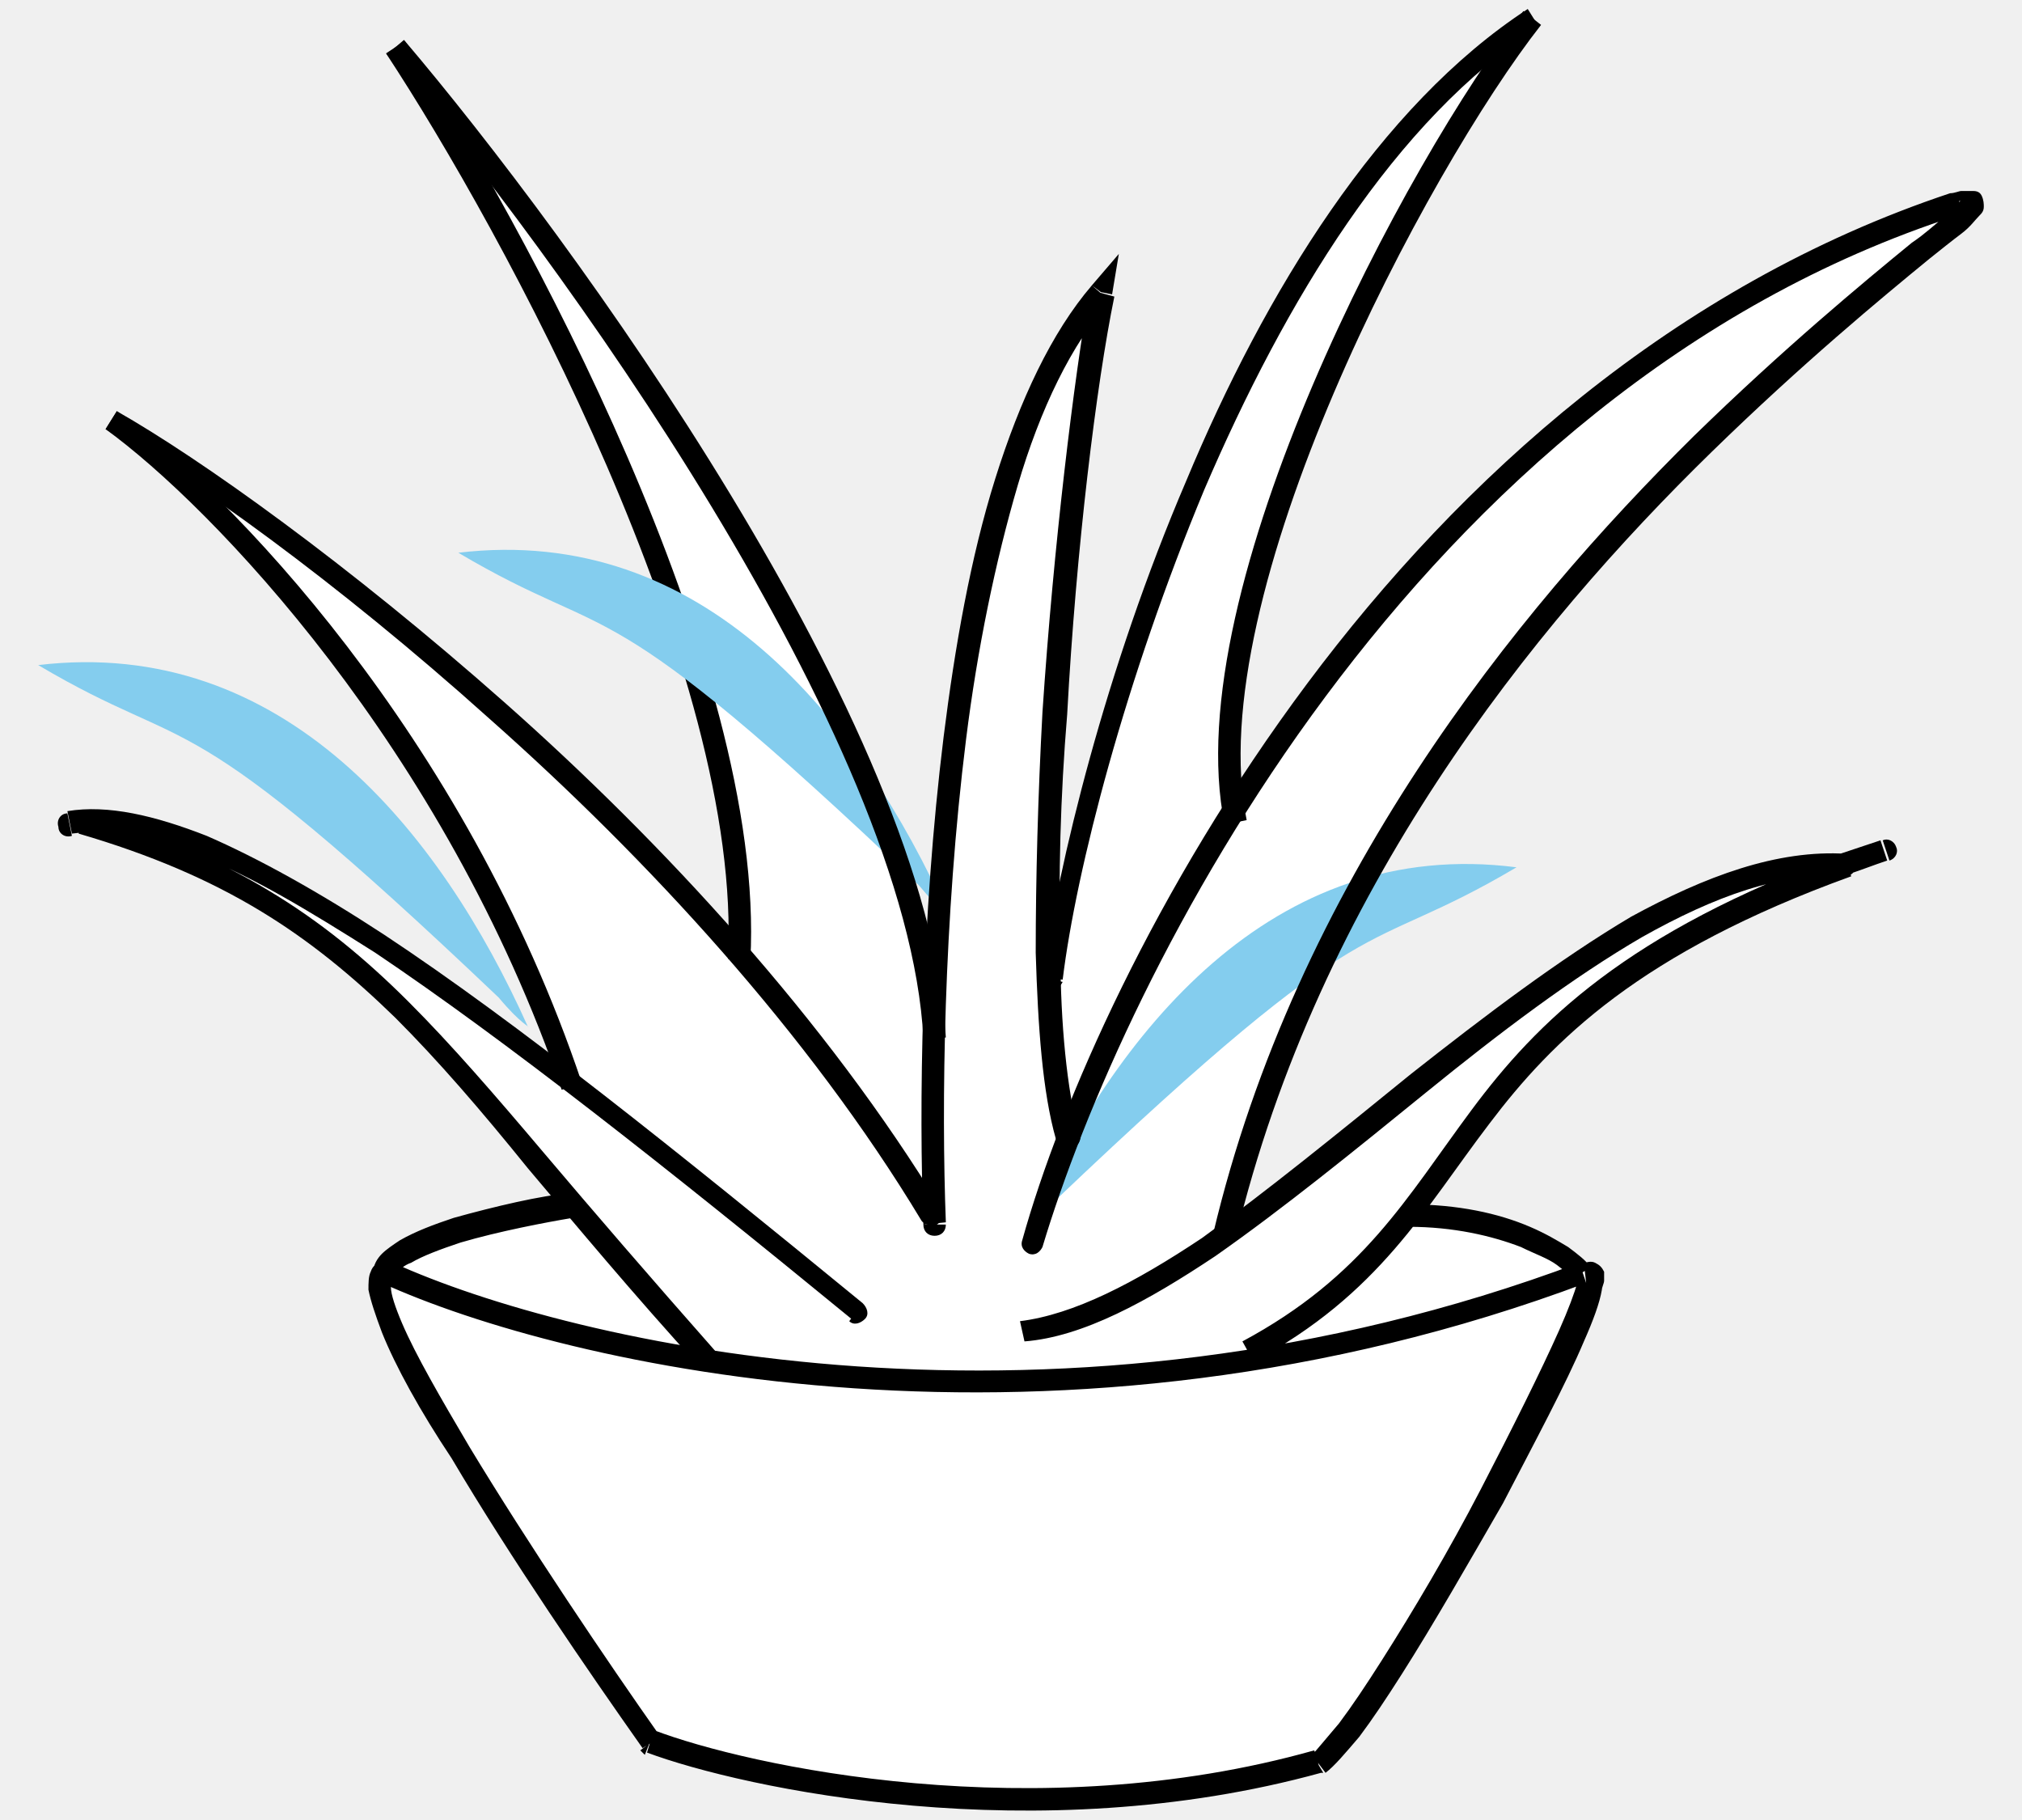
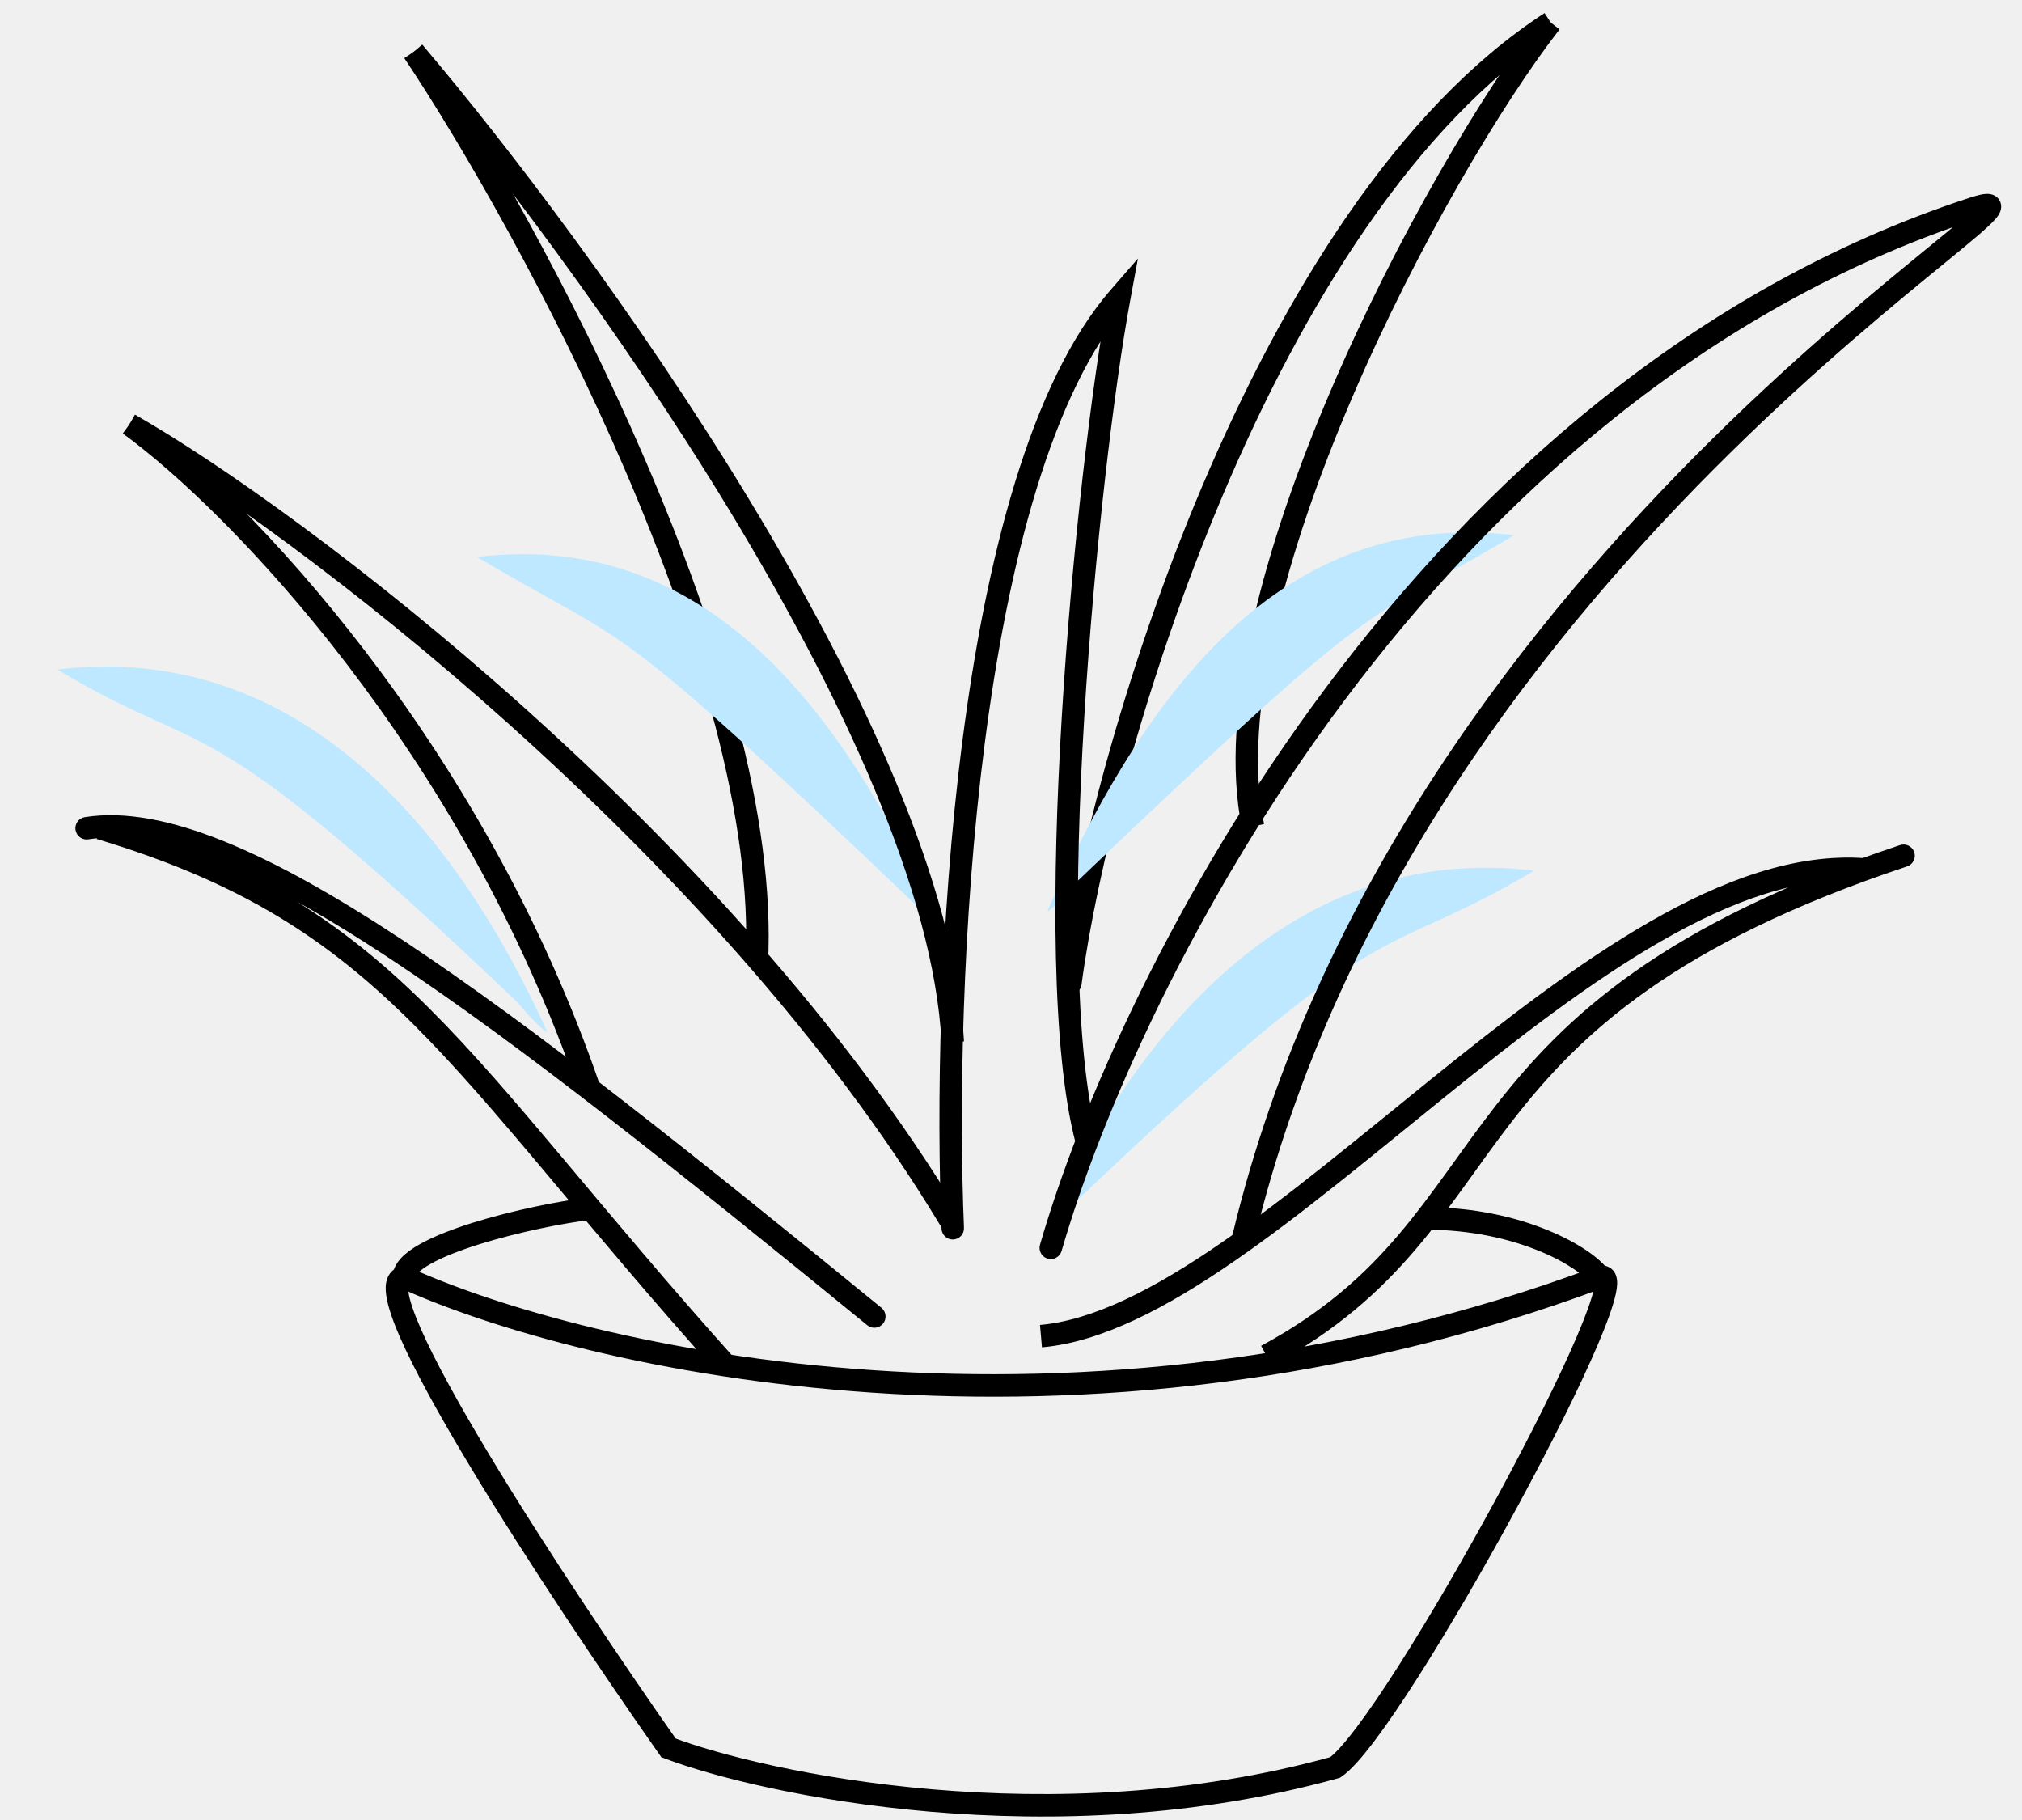
- <svg xmlns="http://www.w3.org/2000/svg" version="1.1" id="Layer_1" x="0px" y="0px" viewBox="0 0 90 81" style="enable-background:new 0 0 90 81;" xml:space="preserve">
-   <style type="text/css">
-         .st0{fill:#FFFFFF;}
-         .st1{fill:#84CDEE;}
-         .st2{fill:none;stroke:#000000;}
-     </style>
-   <g>
-     <path class="st0" d="M17.4,56l5.4-2.1h2l0.4-0.1l-2-2.9L19,45.9l-4.3-3.7l-3.7-2.8V39l4.9,2.3l3.8,2.8l5.6,4l-0.6-1.6l-4.1-9.2   l-3.9-6l-5-5.9l-3.1-3.8l2,0.7l3.5,2.4l9.3,7.8l6.3,6.4l3.3,3.4l-0.3-3.2l-1.4-7.9l-2.3-6.9L25.6,16L23,11.2l-2.3-4.1l2.1,1.5   l4.2,6.1l5.7,8.6l3.9,7.1l3.4,7.8l1.3,5.9l0.2-3.9l1.6-11l1.6-8.8l1.5-3.2l2.3-3.3c0,0,0.2,1.5,0.1,1.9c0,0.4-1.1,7.4-1.1,7.4   l-1,18.1l2.1-7.3l4-12.1l2.6-5.1l3.4-6l3.1-4.4l5-4.6l-4.5,8.6L57.8,20l-2.3,7.3l-0.8,5.9l0.2,2.8l3.8-5.3l3.4-4.3l3.5-3.9l6.7-6   l3.5-2.2l3.6-1.9l5.5-2.6l2.9-0.8l-3,2.9l-8.2,6.9L71,24.7l-6.7,8.7l-3.5,5.7l-3.3,6.7l-3.2,8.9l1.5-0.4l6.3-5.1l6.1-4.7l5.8-3.8   l4.9-1.9l2.3,0l-5.2,2.7l-2.9,1.6l-4.9,3.9l-2.3,2.3l-3.3,4.8l3.4,0.4l3.1,1.1l1.1,1.2l-3.7,1l-9.4,2.4l-7.6,1l-7.4,0.1l-10-0.7   l-8.6-1.8l-6.5-2.3L17.4,56z" />
-     <path class="st1" d="M47,53.4c14.4-13.7,13.4-10.6,20.5-14.8C56.6,37.2,49.6,46,45.7,54.7C45.7,54.7,46,54.5,47,53.4z" />
-     <path d="M37.8,58.8c0.2,0.2,0.5,0.1,0.7-0.1c0.2-0.2,0.1-0.5-0.1-0.7L37.8,58.8z M3,36.2c-0.3,0-0.5,0.3-0.4,0.6   c0,0.3,0.3,0.5,0.6,0.4L3,36.2z M38.4,58C30.1,51.2,23,45.5,17.1,41.6c-2.9-1.9-5.6-3.4-7.9-4.4c-2.3-0.9-4.4-1.4-6.2-1.1l0.2,1   c1.5-0.2,3.4,0.1,5.7,1c2.3,0.9,4.8,2.4,7.8,4.3c5.8,3.9,12.9,9.5,21.2,16.3L38.4,58z M3.5,37.1c6.5,1.9,10.3,4.5,14.1,8.2   c1.9,1.9,3.8,4.1,5.9,6.7c2.2,2.6,4.6,5.5,7.7,8.9l0.7-0.7c-3-3.4-5.5-6.3-7.7-8.9c-2.2-2.6-4.1-4.8-6-6.7   c-3.9-3.9-7.9-6.5-14.5-8.5L3.5,37.1z" />
-     <path class="st2" d="M68.2,0.8C63.1,7.3,52.9,26.4,55,36.6" />
-     <path class="st2" d="M17.6,2.1c5.2,7.9,16,27.7,15.3,40.6" />
-     <path d="M46.3,43.5c0,0.3,0.2,0.5,0.4,0.6c0.3,0,0.5-0.2,0.6-0.4L46.3,43.5z M47.3,43.6c0.6-4.9,2.8-13.4,6.3-21.8   c3.6-8.4,8.5-16.5,14.9-20.6l-0.5-0.8c-6.6,4.3-11.7,12.6-15.2,21c-3.6,8.4-5.7,17.1-6.4,22.1L47.3,43.6z" />
-     <path class="st1" d="M22.2,44.4C7.8,30.7,8.8,33.8,1.7,29.6c10.9-1.3,17.9,7.4,21.8,16.1C23.6,45.7,23.2,45.6,22.2,44.4z" />
-     <path class="st1" d="M40.9,39.4C26.5,25.7,27.5,28.8,20.4,24.6c10.9-1.3,17.9,7.4,21.8,16.1C42.2,40.7,41.9,40.6,40.9,39.4z" />
-     <path class="st0" d="M70.4,56.6c-23.4,8.7-45.2,3.6-53.2,0c-2.1,0.3,7,14.1,11.8,20.9c4.2,1.6,17.1,4.4,29.7,0.9   C61.2,76.7,72.6,55.8,70.4,56.6z" />
-     <path d="M70.4,56.6l0.2,0.5l0,0L70.4,56.6z M58.6,78.4l0.1,0.5l0.1,0l0.1,0L58.6,78.4z M82.1,39c0.3,0,0.5-0.2,0.5-0.5   c0-0.3-0.2-0.5-0.5-0.5L82.1,39z M84.1,38.3c0.3-0.1,0.4-0.4,0.3-0.6c-0.1-0.3-0.4-0.4-0.6-0.3L84.1,38.3z M28.9,77.6l-0.4,0.3   l0.1,0.1l0.1,0.1L28.9,77.6z M25.5,54.1c0.3,0,0.5-0.3,0.4-0.6c0-0.3-0.3-0.5-0.6-0.4L25.5,54.1z M41.1,54.5c0,0.3,0.2,0.5,0.5,0.5   c0.3,0,0.5-0.2,0.5-0.5L41.1,54.5z M49,13l0.5,0.1l0.3-1.8l-1.2,1.4L49,13z M47.1,50.7c0.1,0.3,0.3,0.4,0.6,0.4   c0.3-0.1,0.4-0.3,0.4-0.6L47.1,50.7z M17,57.1c8.1,3.7,30.1,8.8,53.6,0l-0.3-0.9c-23.2,8.7-44.9,3.6-52.8,0L17,57.1z M70.6,57.1   c0,0-0.1,0-0.2,0c-0.1-0.1-0.2-0.2-0.2-0.2c0,0,0,0,0,0c0,0.1,0,0.1,0,0.2c-0.1,0.4-0.4,1.2-0.8,2.1c-0.8,1.8-2.1,4.4-3.5,7.1   c-1.4,2.7-3,5.4-4.4,7.6c-0.7,1.1-1.3,2-1.9,2.8c-0.6,0.7-1,1.2-1.2,1.4l0.6,0.8c0.4-0.3,0.9-0.9,1.5-1.6c0.6-0.8,1.2-1.7,1.9-2.8   c1.4-2.2,3-5,4.5-7.6c1.4-2.7,2.8-5.3,3.6-7.2c0.4-0.9,0.7-1.7,0.8-2.3c0-0.1,0.1-0.3,0.1-0.4c0-0.1,0-0.3,0-0.4   c-0.1-0.2-0.2-0.3-0.4-0.4c-0.2-0.1-0.4,0-0.5,0L70.6,57.1z M45.6,59.7c2.6-0.2,5.5-1.8,8.5-3.8c3-2.1,6.2-4.7,9.4-7.3   c3.2-2.6,6.5-5.1,9.6-6.9c3.2-1.8,6.2-2.9,9-2.7l0.1-1c-3.1-0.2-6.3,1-9.6,2.8c-3.2,1.9-6.5,4.4-9.8,7c-3.2,2.6-6.4,5.2-9.3,7.3   c-3,2-5.7,3.4-8.1,3.7L45.6,59.7z M82.1,39C82.1,39,82.1,39,82.1,39C82.1,39,82.1,39,82.1,39l0.1-1c0,0,0,0,0,0c0,0,0,0,0,0   L82.1,39z M55.8,60.6c5.6-3,7.6-6.8,10.5-10.6c2.8-3.7,6.7-7.6,16.1-11L82,38c-9.6,3.5-13.6,7.5-16.5,11.4   c-2.9,3.9-4.8,7.4-10.2,10.3L55.8,60.6z M82.3,38.9c0.6-0.2,1.1-0.4,1.7-0.6l-0.3-0.9c-0.6,0.2-1.2,0.4-1.8,0.6L82.3,38.9z    M28.8,78c4.3,1.6,17.3,4.4,30,0.9l-0.3-1c-12.4,3.5-25.2,0.7-29.4-0.9L28.8,78z M29.4,77.3c-2.4-3.4-5.9-8.6-8.5-12.9   c-1.3-2.2-2.4-4.1-3-5.5c-0.3-0.7-0.5-1.3-0.5-1.6c0-0.1,0-0.1,0-0.2c0,0,0-0.1,0-0.1c0,0-0.1,0.1-0.1,0.1l-0.2-1   c-0.3,0.1-0.5,0.2-0.6,0.5c-0.1,0.2-0.1,0.5-0.1,0.8c0.1,0.5,0.3,1.1,0.6,1.9c0.6,1.5,1.7,3.5,3.1,5.6c2.6,4.4,6.1,9.5,8.5,12.9   L29.4,77.3z M25.4,53.1c-1.3,0.1-3.4,0.6-5.2,1.1c-0.9,0.3-1.7,0.6-2.4,1c-0.3,0.2-0.6,0.4-0.8,0.6c-0.2,0.2-0.4,0.5-0.4,0.9h1   c0,0,0,0,0,0c0,0,0,0,0,0c0,0,0-0.1,0.1-0.1c0.1-0.1,0.3-0.3,0.6-0.4c0.5-0.3,1.3-0.6,2.2-0.9c1.7-0.5,3.8-0.9,5-1.1L25.4,53.1z    M70.8,56.4c-0.2-0.3-0.6-0.6-1-0.9c-0.5-0.3-1-0.6-1.7-0.9c-1.4-0.6-3.2-1-5.4-1v1c2,0,3.7,0.4,5,0.9c0.6,0.3,1.2,0.5,1.6,0.8   c0.4,0.3,0.6,0.5,0.7,0.6L70.8,56.4z M42.1,54.4C41.9,49.2,42,40.9,43,32.9c0.5-4,1.3-7.9,2.3-11.3c1-3.4,2.4-6.3,4.1-8.2l-0.8-0.7   c-1.8,2.1-3.2,5.1-4.3,8.6c-1.1,3.5-1.8,7.5-2.3,11.5c-1,8.1-1.1,16.5-0.9,21.7L42.1,54.4z M48.5,12.9c-0.7,4-1.6,11.3-2.1,18.8   c-0.2,3.7-0.3,7.4-0.3,10.7c0.1,3.3,0.3,6.2,0.9,8.3l1-0.3c-0.5-1.9-0.8-4.8-0.8-8c-0.1-3.3,0-7,0.3-10.6   c0.4-7.4,1.3-14.7,2.1-18.6L48.5,12.9z" />
-     <path class="st2" d="M17.6,2.1c7.4,8.7,23.3,30.5,24,44.1" />
-     <path d="M41,54.3c0.1,0.2,0.5,0.3,0.7,0.2c0.2-0.1,0.3-0.5,0.2-0.7L41,54.3z M4.7,19.1c3.7,2.1,10.2,6.7,17.1,12.9   C28.8,38.2,36,46,41,54.3l0.9-0.5c-5.1-8.4-12.4-16.3-19.4-22.5c-7-6.2-13.6-10.9-17.3-13L4.7,19.1z" />
-     <path d="M45.5,55.2c-0.1,0.3,0.1,0.5,0.3,0.6c0.3,0.1,0.5-0.1,0.6-0.3L45.5,55.2z M87,9.1l0.2,0.5L87,9.1z M54,54.8   c-0.1,0.3,0.1,0.5,0.4,0.6c0.3,0.1,0.5-0.1,0.6-0.4L54,54.8z M46.4,55.5C48.2,49.5,52.3,40,59,31c6.7-9,16-17.5,28.1-21.4l-0.3-1   C74.5,12.7,65,21.3,58.2,30.4c-6.8,9.1-11,18.7-12.7,24.8L46.4,55.5z M87.1,9.6c0.2-0.1,0.3-0.1,0.4-0.1c0.1,0,0.1,0,0.1,0   c0,0-0.2,0-0.3-0.2c-0.1-0.1-0.1-0.3-0.1-0.3c0-0.1,0.1-0.1,0,0c-0.1,0.1-0.3,0.3-0.7,0.7c-0.4,0.3-0.8,0.7-1.4,1.1   c-2.2,1.8-5.7,4.7-9.7,8.6c-8,7.9-17.7,19.9-21.4,35.5l1,0.2c3.7-15.4,13.2-27.2,21.2-35c4-3.9,7.5-6.8,9.7-8.6   c0.5-0.4,1-0.8,1.4-1.1c0.4-0.3,0.6-0.6,0.8-0.8c0.1-0.1,0.2-0.2,0.2-0.4c0-0.1,0-0.3-0.1-0.5c-0.1-0.2-0.3-0.2-0.4-0.2   c-0.2,0-0.3,0-0.5,0c-0.1,0-0.3,0.1-0.5,0.1L87.1,9.6z M4.7,19.1C9.4,22.5,19.8,33.3,25,48.5l0.9-0.3C20.7,32.7,10.1,21.8,5.2,18.3   L4.7,19.1z" />
-   </g>
+ <svg xmlns="http://www.w3.org/2000/svg" width="90" height="81" viewBox="0 0 90 81" fill="none">
+   <path d="M47.775 53.583C62.173 39.838 61.212 42.971 68.282 38.749C57.374 37.44 50.393 46.166 46.466 54.892C46.466 54.892 46.813 54.751 47.775 53.583Z" fill="#BEE8FF" />
+   <path d="M38.601 58.979C38.815 59.154 39.13 59.122 39.305 58.908C39.479 58.694 39.447 58.379 39.233 58.204L38.601 58.979ZM3.777 36.367C3.504 36.41 3.318 36.666 3.361 36.939C3.404 37.212 3.66 37.398 3.933 37.355L3.777 36.367ZM39.233 58.204C30.948 51.445 23.82 45.734 17.931 41.844C14.986 39.899 12.334 38.398 9.987 37.449C7.647 36.502 5.564 36.085 3.777 36.367L3.933 37.355C5.462 37.113 7.347 37.46 9.612 38.376C11.871 39.29 14.461 40.751 17.38 42.679C23.22 46.535 30.307 52.213 38.601 58.979L39.233 58.204ZM4.306 37.34C10.769 39.279 14.625 41.826 18.386 45.572C20.276 47.455 22.145 49.642 24.314 52.223C26.48 54.8 28.94 57.762 32.001 61.172L32.745 60.505C29.697 57.109 27.249 54.161 25.079 51.58C22.913 49.002 21.018 46.782 19.091 44.863C15.217 41.005 11.219 38.37 4.593 36.382L4.306 37.34Z" fill="black" />
+   <path d="M69.022 1C63.932 7.545 53.68 26.655 55.774 36.777" stroke="black" />
+   <path d="M18.412 2.309C23.647 10.162 34.38 29.971 33.682 42.885" stroke="black" />
+   <path d="M47.148 43.692C47.112 43.966 47.304 44.217 47.578 44.253C47.852 44.289 48.103 44.097 48.139 43.823L47.148 43.692ZM48.139 43.823C48.788 38.925 50.891 30.374 54.441 22.007C57.998 13.623 62.967 5.524 69.294 1.419L68.75 0.581C62.163 4.853 57.097 13.188 53.521 21.616C49.937 30.062 47.809 38.7 47.148 43.692L48.139 43.823Z" fill="black" />
+   <path d="M23.053 44.63C8.655 30.885 9.616 34.019 2.547 29.797C13.454 28.487 20.435 37.213 24.362 45.939C24.362 45.939 24.015 45.798 23.053 44.63Z" fill="#BEE8FF" />
+   <path d="M41 40.5C26.602 26.755 28.306 29.01 21.237 24.788C32.145 23.478 38.074 32.774 42 41.5C42 41.5 41.962 41.668 41 40.5Z" fill="#BEE8FF" />
+   <path d="M47.626 39.531C62.024 25.786 60.32 28.041 67.389 23.819C56.481 22.509 50.552 31.805 46.626 40.531C46.626 40.531 46.664 40.699 47.626 39.531Z" fill="#BEE8FF" />
+   <path d="M71.204 56.846L71.379 57.315L71.204 56.846ZM59.424 78.662L59.558 79.143L59.635 79.122L59.701 79.078L59.424 78.662ZM82.947 39.192C83.222 39.212 83.462 39.006 83.483 38.73C83.503 38.455 83.296 38.215 83.021 38.195L82.947 39.192ZM84.887 38.56C85.149 38.473 85.291 38.19 85.204 37.928C85.116 37.666 84.833 37.524 84.571 37.611L84.887 38.56ZM29.755 77.789L29.346 78.076L29.434 78.202L29.578 78.257L29.755 77.789ZM26.322 54.289C26.596 54.258 26.793 54.01 26.762 53.735C26.73 53.461 26.482 53.264 26.208 53.296L26.322 54.289ZM41.908 54.686C41.92 54.962 42.153 55.176 42.429 55.165C42.705 55.153 42.919 54.92 42.907 54.644L41.908 54.686ZM49.825 13.216L50.317 13.307L50.65 11.505L49.448 12.888L49.825 13.216ZM47.874 50.865C47.944 51.132 48.217 51.292 48.484 51.222C48.751 51.153 48.911 50.879 48.841 50.612L47.874 50.865ZM17.768 57.302C25.865 60.982 47.845 66.088 71.379 57.315L71.029 56.378C47.786 65.043 26.083 59.983 18.182 56.391L17.768 57.302ZM71.379 57.315C71.394 57.309 71.314 57.345 71.196 57.301C71.055 57.249 70.999 57.138 70.986 57.096C70.975 57.065 70.984 57.066 70.98 57.129C70.977 57.184 70.966 57.265 70.943 57.374C70.847 57.82 70.59 58.538 70.192 59.47C69.403 61.32 68.116 63.894 66.674 66.556C65.233 69.218 63.644 71.955 62.254 74.133C61.559 75.223 60.918 76.166 60.372 76.888C59.811 77.63 59.394 78.081 59.147 78.246L59.701 79.078C60.108 78.806 60.618 78.222 61.17 77.491C61.738 76.74 62.395 75.772 63.097 74.671C64.503 72.468 66.104 69.709 67.553 67.033C69.002 64.358 70.305 61.754 71.112 59.863C71.512 58.925 71.803 58.131 71.92 57.584C71.95 57.444 71.972 57.309 71.978 57.184C71.985 57.065 71.981 56.92 71.934 56.781C71.884 56.63 71.769 56.447 71.543 56.364C71.34 56.288 71.15 56.333 71.029 56.378L71.379 57.315ZM46.378 59.963C49.026 59.733 51.926 58.203 54.922 56.14C57.928 54.07 61.113 51.4 64.319 48.813C67.537 46.217 70.782 43.698 73.948 41.882C77.12 40.062 80.15 38.985 82.947 39.192L83.021 38.195C79.928 37.966 76.686 39.158 73.45 41.014C70.208 42.874 66.908 45.439 63.691 48.035C60.461 50.642 57.32 53.274 54.355 55.316C51.378 57.366 48.662 58.761 46.291 58.967L46.378 59.963ZM56.607 60.777C62.4 57.658 64.343 53.705 67.345 49.845C70.337 45.998 74.508 42.02 84.887 38.56L84.571 37.611C74.008 41.132 69.671 45.225 66.555 49.231C63.449 53.225 61.684 56.908 56.133 59.897L56.607 60.777ZM29.578 78.257C33.868 79.884 46.865 82.669 59.558 79.143L59.29 78.18C46.852 81.635 34.078 78.894 29.933 77.322L29.578 78.257ZM30.164 77.502C27.768 74.089 24.307 68.951 21.709 64.628C20.407 62.462 19.333 60.519 18.716 59.105C18.403 58.389 18.226 57.85 18.179 57.499C18.167 57.415 18.165 57.352 18.167 57.307C18.17 57.26 18.176 57.243 18.175 57.246C18.161 57.282 18.107 57.331 18.057 57.34L17.893 56.353C17.582 56.405 17.353 56.603 17.244 56.882C17.151 57.121 17.155 57.39 17.188 57.633C17.255 58.129 17.48 58.774 17.799 59.505C18.444 60.981 19.546 62.971 20.852 65.143C23.467 69.495 26.943 74.654 29.346 78.076L30.164 77.502ZM26.208 53.296C24.94 53.442 22.837 53.859 21.044 54.419C20.149 54.699 19.306 55.023 18.677 55.378C18.363 55.556 18.079 55.754 17.867 55.977C17.658 56.198 17.475 56.491 17.475 56.846H18.475C18.475 56.846 18.475 56.843 18.477 56.836C18.478 56.83 18.482 56.819 18.489 56.804C18.505 56.772 18.536 56.725 18.593 56.666C18.709 56.543 18.898 56.402 19.169 56.249C19.708 55.944 20.473 55.646 21.342 55.374C23.076 54.832 25.117 54.428 26.322 54.289L26.208 53.296ZM71.62 56.569C71.422 56.272 71.066 55.956 70.621 55.655C70.165 55.347 69.58 55.032 68.885 54.748C67.495 54.179 65.647 53.729 63.483 53.729V54.729C65.509 54.729 67.23 55.151 68.507 55.673C69.146 55.934 69.669 56.219 70.061 56.484C70.464 56.756 70.695 56.985 70.788 57.124L71.62 56.569ZM42.907 54.644C42.69 49.431 42.799 41.105 43.831 33.088C44.347 29.081 45.092 25.162 46.138 21.754C47.186 18.338 48.524 15.475 50.202 13.545L49.448 12.888C47.636 14.972 46.247 17.988 45.182 21.46C44.114 24.941 43.359 28.919 42.839 32.961C41.799 41.044 41.689 49.428 41.908 54.686L42.907 54.644ZM49.333 13.125C48.602 17.078 47.709 24.472 47.261 31.882C47.038 35.588 46.924 39.306 46.999 42.604C47.074 45.894 47.335 48.8 47.874 50.865L48.841 50.612C48.333 48.663 48.073 45.853 47.999 42.582C47.925 39.319 48.037 35.631 48.26 31.942C48.706 24.561 49.594 17.209 50.317 13.307L49.333 13.125Z" fill="black" />
+   <path d="M18.412 2.309C25.829 11.035 41.71 32.763 42.408 46.375" stroke="black" />
+   <path d="M41.822 54.487C41.965 54.724 42.272 54.8 42.508 54.657C42.745 54.514 42.82 54.207 42.678 53.97L41.822 54.487ZM5.512 19.323C9.182 21.41 15.746 26.034 22.656 32.23C29.566 38.425 36.796 46.168 41.822 54.487L42.678 53.97C37.582 45.535 30.274 37.717 23.324 31.485C16.373 25.254 9.752 20.584 6.006 18.454L5.512 19.323Z" fill="black" />
+   <path d="M46.291 55.398C46.214 55.663 46.367 55.94 46.632 56.017C46.898 56.094 47.175 55.941 47.252 55.676L46.291 55.398ZM87.784 9.289L87.94 9.764L87.784 9.289ZM54.852 54.984C54.788 55.253 54.954 55.523 55.222 55.587C55.491 55.651 55.761 55.486 55.825 55.217L54.852 54.984ZM47.252 55.676C48.981 49.695 53.1 40.194 59.824 31.195C66.548 22.196 75.851 13.734 87.94 9.764L87.628 8.814C75.282 12.868 65.824 21.495 59.023 30.596C52.222 39.697 48.052 49.308 46.291 55.398L47.252 55.676ZM87.94 9.764C88.123 9.703 88.259 9.665 88.355 9.644C88.472 9.619 88.468 9.634 88.411 9.623C88.376 9.616 88.252 9.585 88.158 9.455C88.055 9.314 88.068 9.169 88.082 9.106C88.102 9.02 88.139 9.002 88.067 9.086C87.956 9.217 87.728 9.429 87.368 9.737C87.016 10.039 86.562 10.411 86.017 10.857C83.841 12.638 80.274 15.536 76.282 19.47C68.304 27.331 58.592 39.365 54.852 54.984L55.825 55.217C59.502 39.859 69.067 27.984 76.984 20.182C80.94 16.284 84.475 13.412 86.651 11.631C87.194 11.187 87.656 10.807 88.019 10.497C88.373 10.193 88.658 9.934 88.828 9.736C88.897 9.655 89.016 9.508 89.057 9.329C89.082 9.22 89.09 9.037 88.967 8.868C88.852 8.709 88.691 8.659 88.603 8.642C88.441 8.61 88.266 8.64 88.143 8.667C87.999 8.698 87.826 8.749 87.628 8.814L87.94 9.764ZM5.465 19.292C10.191 22.729 20.593 33.469 25.792 48.718L26.738 48.395C21.465 32.928 10.925 22.027 6.053 18.483L5.465 19.292Z" fill="black" />
</svg>
